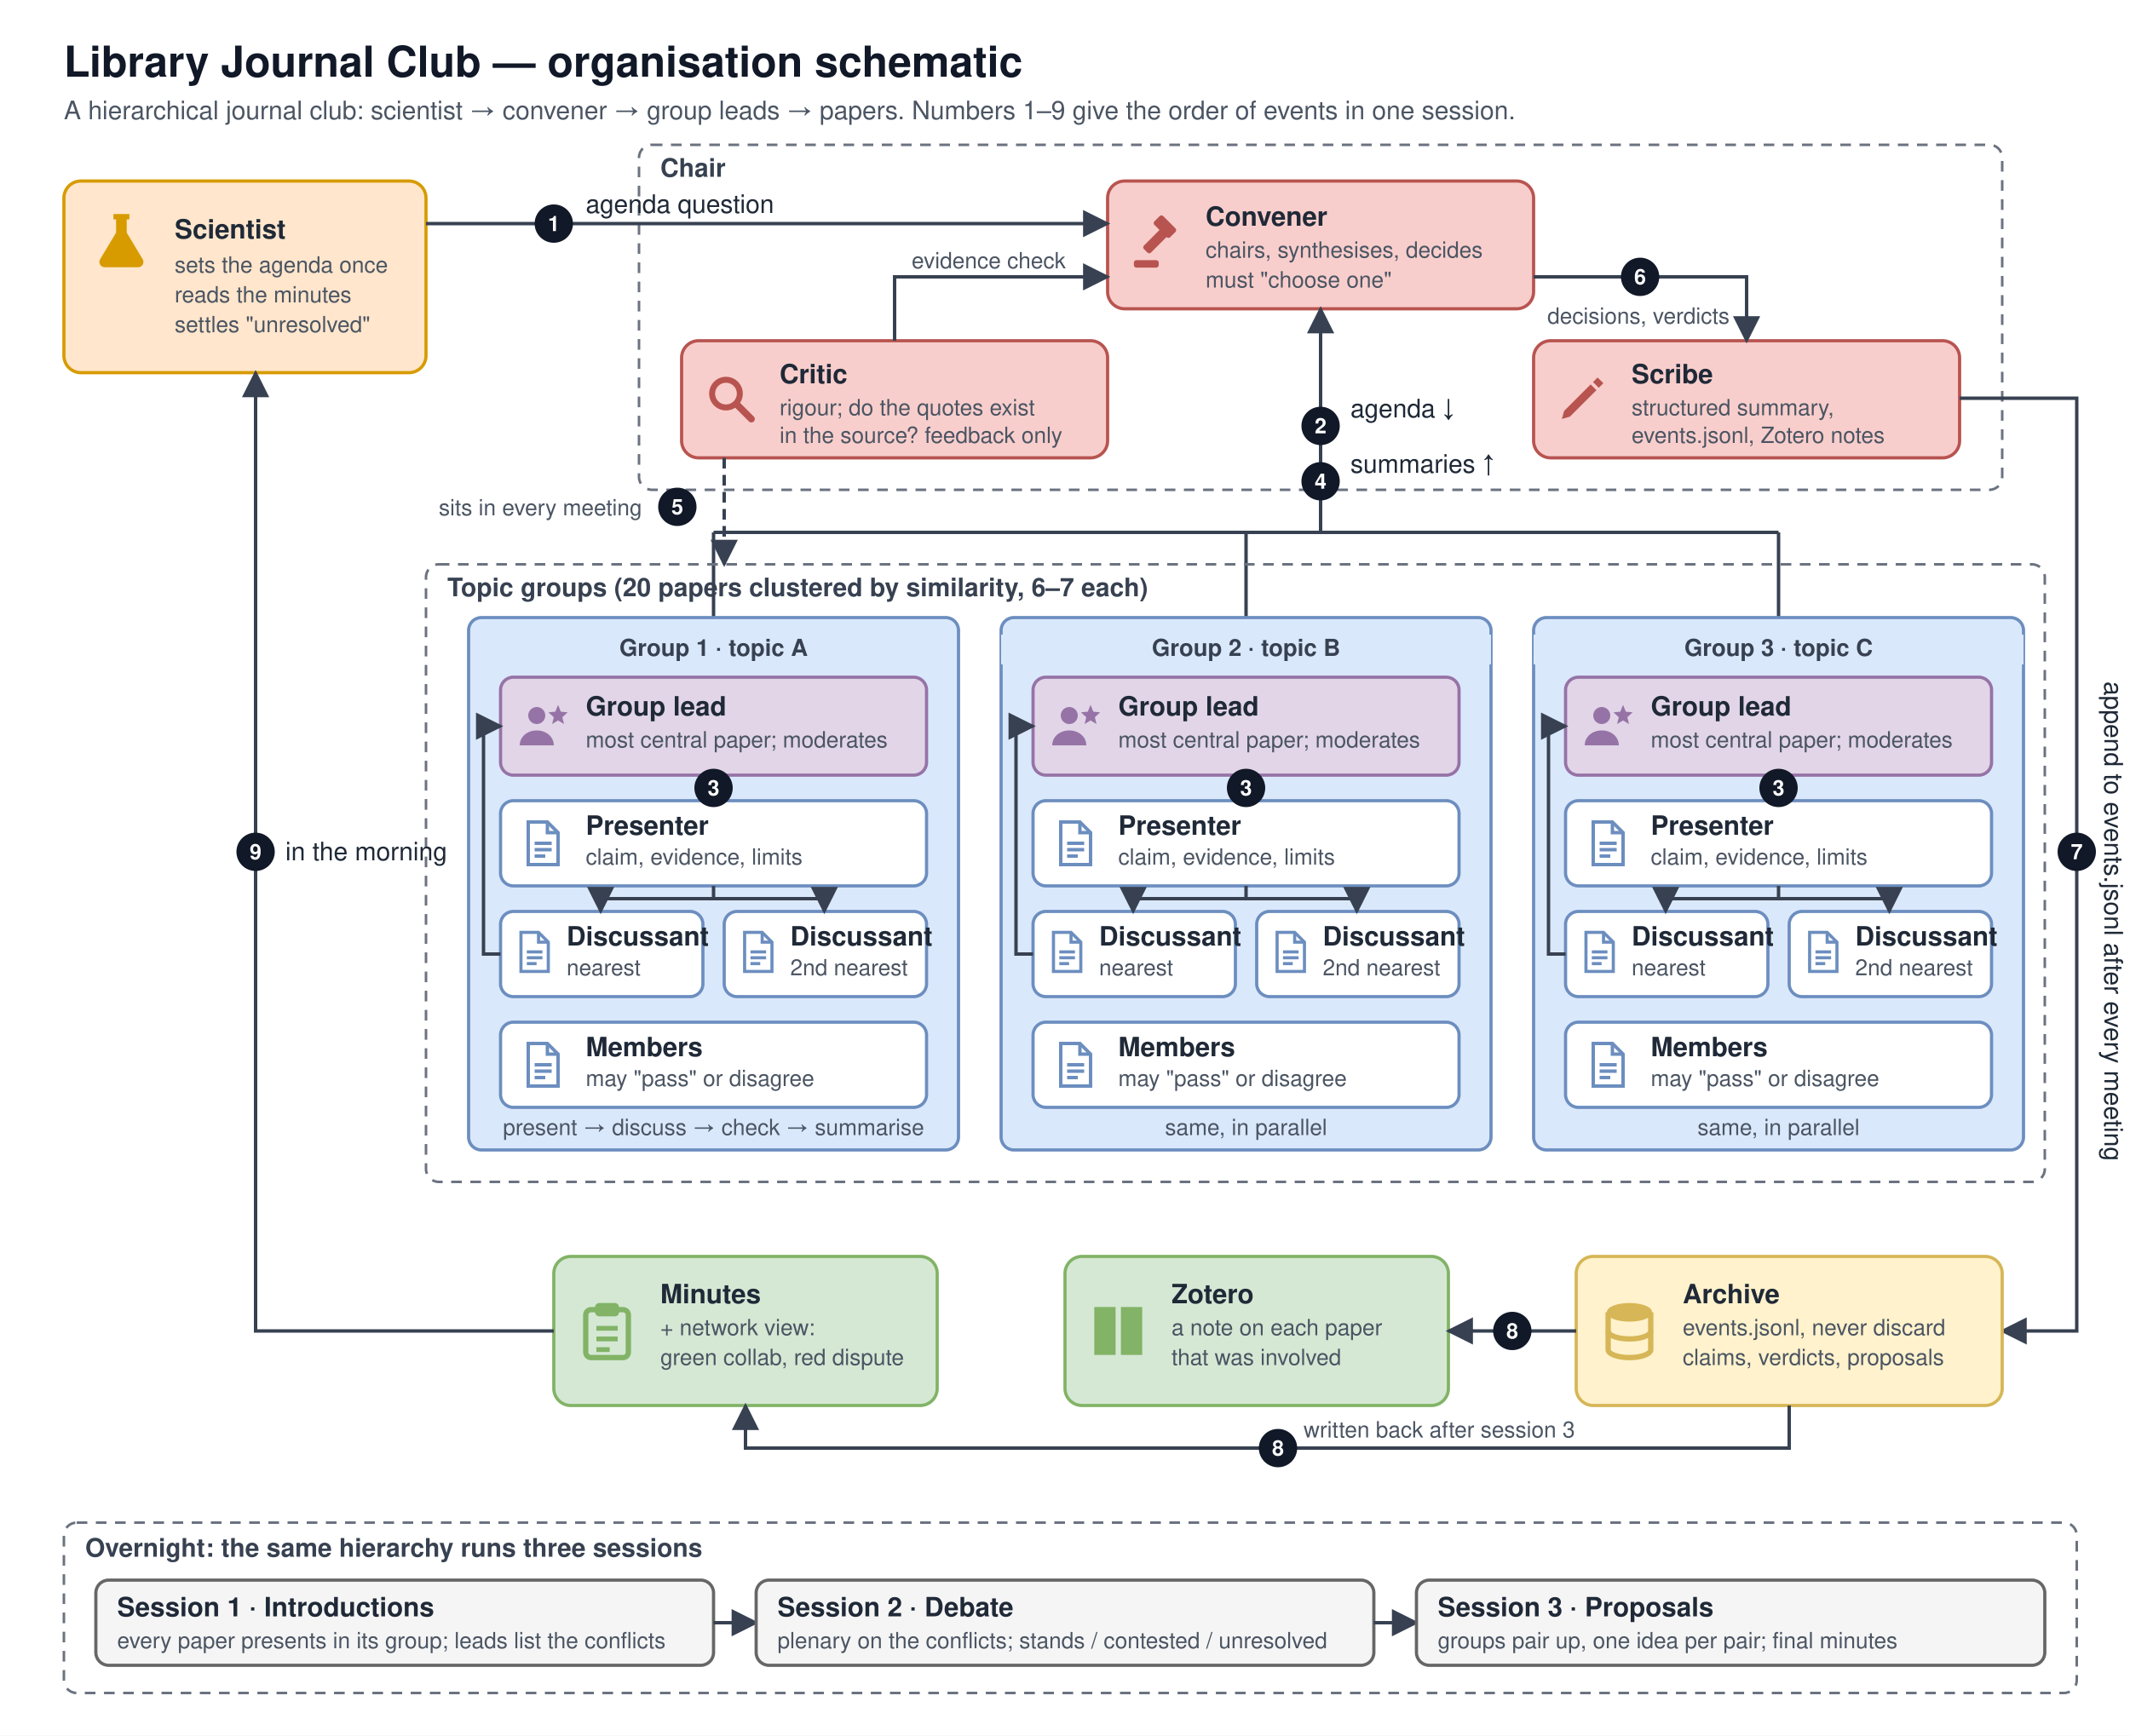
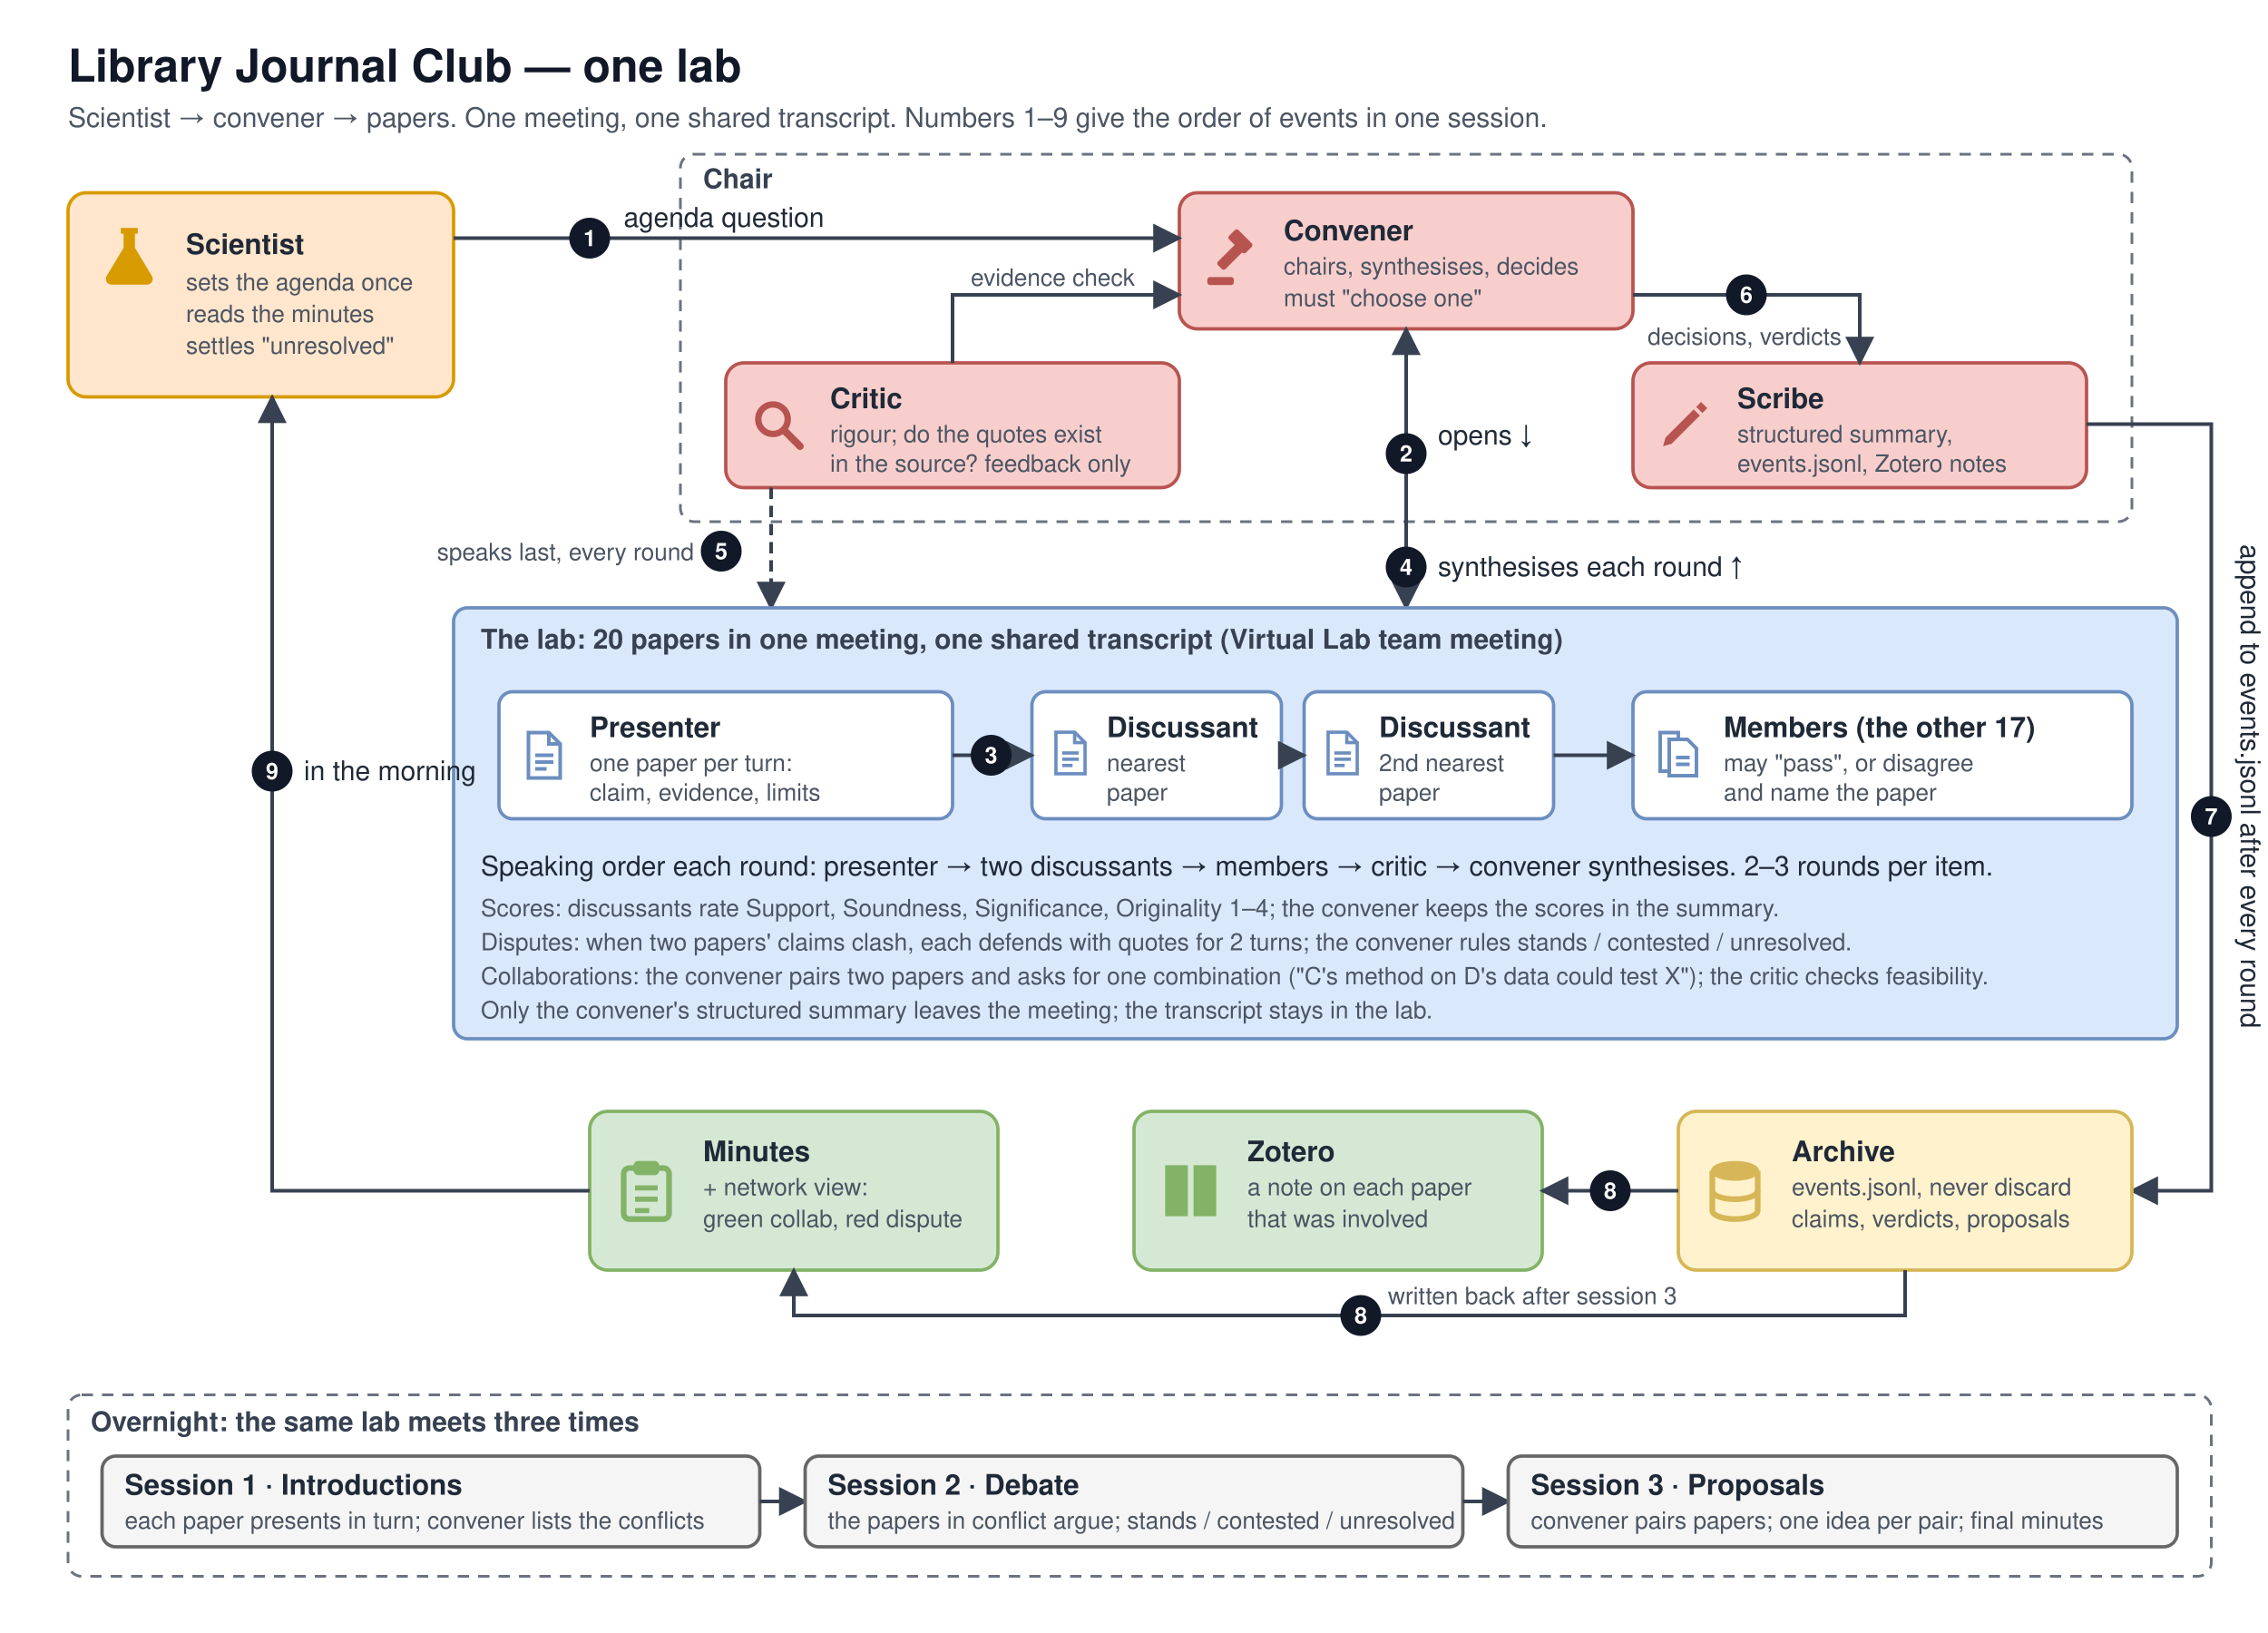
- <svg xmlns="http://www.w3.org/2000/svg" viewBox="0 0 1000 815" width="1000" height="815" font-family="Helvetica, Arial, sans-serif">
+ <svg xmlns="http://www.w3.org/2000/svg" viewBox="0 0 1000 720" width="1000" height="720" font-family="Helvetica, Arial, sans-serif">
  <style>
    .t { font-size: 12px; fill: #1f2937; }
    .ts { font-size: 10.5px; fill: #4b5563; }
    .tb { font-size: 12.5px; font-weight: 700; fill: #1f2937; }
    .title { font-size: 20px; font-weight: 700; fill: #111827; }
    .sub { font-size: 12px; fill: #4b5563; }
-     .lbl { font-size: 11px; font-weight: 700; fill: #374151; }
    .cont { fill: none; stroke: #6b7280; stroke-width: 1.2; stroke-dasharray: 5 4; }
    .contlbl { font-size: 12px; font-weight: 700; fill: #374151; }
    .scientist { fill: #ffe6cc; stroke: #d79b00; stroke-width: 1.5; }
    .chair { fill: #f8cecc; stroke: #b85450; stroke-width: 1.5; }
-     .lead { fill: #e1d5e7; stroke: #9673a6; stroke-width: 1.5; }
    .paper { fill: #ffffff; stroke: #6c8ebf; stroke-width: 1.5; }
-     .groupbox { fill: #dae8fc; stroke: #6c8ebf; stroke-width: 1.5; }
+     .lab { fill: #dae8fc; stroke: #6c8ebf; stroke-width: 1.5; }
    .archive { fill: #fff2cc; stroke: #d6b656; stroke-width: 1.5; }
    .output { fill: #d5e8d4; stroke: #82b366; stroke-width: 1.5; }
    .session { fill: #f5f5f5; stroke: #666666; stroke-width: 1.5; }
    .edge { fill: none; stroke: #374151; stroke-width: 1.6; }
    .edge2 { fill: none; stroke: #374151; stroke-width: 1.6; stroke-dasharray: 5 3; }
    .num { fill: #111827; }
    .numt { font-size: 10px; font-weight: 700; fill: #ffffff; }
  </style>
  <defs>
    <marker id="ah" viewBox="0 0 10 10" refX="9" refY="5" markerWidth="8" markerHeight="8" orient="auto-start-reverse">
      <path d="M0 0L10 5L0 10z" fill="#374151" />
    </marker>
    <symbol id="i-flask" viewBox="0 0 24 24">
      <path d="M9 2h6v2h-1v5l6 10a2 2 0 0 1-1.7 3H5.7A2 2 0 0 1 4 19l6-10V4H9z" />
    </symbol>
    <symbol id="i-gavel" viewBox="0 0 24 24">
      <rect x="2" y="19" width="10" height="3" rx="1" />
      <rect x="5" y="9" width="12" height="4" rx="1" transform="rotate(-45 11 11)" />
      <rect x="12" y="1" width="5" height="9" rx="1" transform="rotate(-45 14.5 5.5)" />
    </symbol>
    <symbol id="i-magnifier" viewBox="0 0 24 24">
      <circle cx="10" cy="10" r="6" fill="none" stroke-width="2.6" />
      <path d="M14.5 14.5l6.5 6.5" stroke-width="3" stroke-linecap="round" />
    </symbol>
    <symbol id="i-pen" viewBox="0 0 24 24">
      <path d="M3 21l3.5-1L18 8.5l-2.5-2.5L4 17.5z" />
      <path d="M16.5 5l2-2 2.5 2.5-2 2z" />
    </symbol>
-     <symbol id="i-lead" viewBox="0 0 24 24">
-       <circle cx="9" cy="7" r="4" />
-       <path d="M1 21c0-4 3.5-7 8-7s8 3 8 7z" />
-       <polygon points="19,2 20.3,5.2 23.5,5.5 21,7.8 21.8,11 19,9.3 16.2,11 17,7.8 14.5,5.5 17.7,5.2" />
-     </symbol>
    <symbol id="i-doc" viewBox="0 0 24 24">
      <path d="M5 2h9l5 5v15H5z" stroke-width="1.6" />
      <path d="M14 2v5h5M8 12h8M8 15h8M8 18h5" fill="none" stroke-width="1.6" />
+     </symbol>
+     <symbol id="i-docs" viewBox="0 0 24 24">
+       <path d="M8 5h8l4 4v12H8z" stroke-width="1.6" />
+       <path d="M4 2h8v3H8v14H4z" stroke-width="1.6" />
+       <path d="M11 13h6M11 16h6" fill="none" stroke-width="1.6" />
    </symbol>
    <symbol id="i-db" viewBox="0 0 24 24">
      <ellipse cx="12" cy="5" rx="8" ry="3" />
      <path d="M4 5v14c0 1.7 3.6 3 8 3s8-1.3 8-3V5" fill="none" stroke-width="2" />
      <path d="M4 12c0 1.7 3.6 3 8 3s8-1.3 8-3" fill="none" stroke-width="2" />
    </symbol>
    <symbol id="i-book" viewBox="0 0 24 24">
      <path d="M3 3h8v18H3z" />
      <path d="M13 3h8v18h-8z" />
    </symbol>
    <symbol id="i-minutes" viewBox="0 0 24 24">
      <rect x="4" y="4" width="16" height="18" rx="2" fill="none" stroke-width="2" />
      <rect x="8" y="2" width="8" height="4" rx="1" />
      <path d="M8 11h8M8 15h8M8 19h5" fill="none" stroke-width="1.8" />
    </symbol>
  </defs>
-   <rect x="0" y="0" width="1000" height="815" fill="#ffffff" />
-   <text x="30" y="36" class="title">Library Journal Club — organisation schematic</text>
-   <text x="30" y="56" class="sub">A hierarchical journal club: scientist → convener → group leads → papers. Numbers 1–9 give the order of events in one session.</text>
+   <rect x="0" y="0" width="1000" height="720" fill="#ffffff" />
+   <text x="30" y="36" class="title">Library Journal Club — one lab</text>
+   <text x="30" y="56" class="sub">Scientist → convener → papers. One meeting, one shared transcript. Numbers 1–9 give the order of events in one session.</text>
  <rect x="30" y="85" width="170" height="90" rx="8" class="scientist" />
  <use href="#i-flask" x="42" y="98" width="30" height="30" fill="#d79b00" />
  <text x="82" y="112" class="tb">Scientist</text>
  <text x="82" y="128" class="ts">sets the agenda once</text>
  <text x="82" y="142" class="ts">reads the minutes</text>
  <text x="82" y="156" class="ts">settles "unresolved"</text>
  <rect x="300" y="68" width="640" height="162" rx="6" class="cont" />
  <text x="310" y="83" class="contlbl">Chair</text>
  <rect x="520" y="85" width="200" height="60" rx="8" class="chair" />
  <use href="#i-gavel" x="530" y="100" width="28" height="28" fill="#b85450" />
  <text x="566" y="106" class="tb">Convener</text>
  <text x="566" y="121" class="ts">chairs, synthesises, decides</text>
  <text x="566" y="135" class="ts">must "choose one"</text>
  <rect x="320" y="160" width="200" height="55" rx="8" class="chair" />
  <use href="#i-magnifier" x="330" y="174" width="26" height="26" fill="#b85450" stroke="#b85450" />
  <text x="366" y="180" class="tb">Critic</text>
  <text x="366" y="195" class="ts">rigour; do the quotes exist</text>
  <text x="366" y="208" class="ts">in the source? feedback only</text>
  <rect x="720" y="160" width="200" height="55" rx="8" class="chair" />
  <use href="#i-pen" x="730" y="174" width="26" height="26" fill="#b85450" />
  <text x="766" y="180" class="tb">Scribe</text>
  <text x="766" y="195" class="ts">structured summary,</text>
  <text x="766" y="208" class="ts">events.jsonl, Zotero notes</text>
  <path d="M200 105H520" class="edge" marker-end="url(#ah)" />
  <circle cx="260" cy="105" r="9" class="num" />
  <text x="260" y="108.5" class="numt" text-anchor="middle">1</text>
  <text x="275" y="100" class="t">agenda question</text>
  <path d="M420 160V130H520" class="edge" marker-end="url(#ah)" />
  <text x="428" y="126" class="ts">evidence check</text>
  <path d="M720 130H820V160" class="edge" marker-end="url(#ah)" />
  <circle cx="770" cy="130" r="9" class="num" />
  <text x="770" y="133.5" class="numt" text-anchor="middle">6</text>
  <text x="812" y="152" class="ts" text-anchor="end">decisions, verdicts</text>
-   <path d="M620 145V250" class="edge" marker-start="url(#ah)" />
-   <path d="M335 250H835" class="edge" />
-   <path d="M335 250V318" class="edge" marker-end="url(#ah)" />
-   <path d="M585 250V318" class="edge" marker-end="url(#ah)" />
-   <path d="M835 250V318" class="edge" marker-end="url(#ah)" />
+   <path d="M620 145V268" class="edge" marker-start="url(#ah)" marker-end="url(#ah)" />
  <circle cx="620" cy="200" r="9" class="num" />
  <text x="620" y="203.5" class="numt" text-anchor="middle">2</text>
-   <text x="634" y="196" class="t">agenda ↓</text>
-   <circle cx="620" cy="226" r="9" class="num" />
-   <text x="620" y="229.5" class="numt" text-anchor="middle">4</text>
-   <text x="634" y="222" class="t">summaries ↑</text>
-   <path d="M340 215V265" class="edge2" marker-end="url(#ah)" />
-   <circle cx="318" cy="238" r="9" class="num" />
-   <text x="318" y="241.5" class="numt" text-anchor="middle">5</text>
-   <text x="206" y="242" class="ts">sits in every meeting</text>
-   <rect x="200" y="265" width="760" height="290" rx="6" class="cont" />
-   <text x="210" y="280" class="contlbl">Topic groups (20 papers clustered by similarity, 6–7 each)</text>
-   <g id="g1">
-     <rect x="220" y="290" width="230" height="250" rx="6" class="groupbox" />
-     <text x="335" y="308" class="lbl" text-anchor="middle">Group 1 · topic A</text>
-     <rect x="235" y="318" width="200" height="46" rx="6" class="lead" />
-     <use href="#i-lead" x="243" y="329" width="24" height="24" fill="#9673a6" />
-     <text x="275" y="336" class="tb">Group lead</text>
-     <text x="275" y="351" class="ts">most central paper; moderates</text>
-     <rect x="235" y="376" width="200" height="40" rx="6" class="paper" />
-     <use href="#i-doc" x="243" y="384" width="24" height="24" fill="#ffffff" stroke="#6c8ebf" />
-     <text x="275" y="392" class="tb">Presenter</text>
-     <text x="275" y="406" class="ts">claim, evidence, limits</text>
-     <rect x="235" y="428" width="95" height="40" rx="6" class="paper" />
-     <use href="#i-doc" x="240" y="436" width="22" height="22" fill="#ffffff" stroke="#6c8ebf" />
-     <text x="266" y="444" class="tb">Discussant</text>
-     <text x="266" y="458" class="ts">nearest</text>
-     <rect x="340" y="428" width="95" height="40" rx="6" class="paper" />
-     <use href="#i-doc" x="345" y="436" width="22" height="22" fill="#ffffff" stroke="#6c8ebf" />
-     <text x="371" y="444" class="tb">Discussant</text>
-     <text x="371" y="458" class="ts">2nd nearest</text>
-     <rect x="235" y="480" width="200" height="40" rx="6" class="paper" />
-     <use href="#i-doc" x="243" y="488" width="24" height="24" fill="#ffffff" stroke="#6c8ebf" />
-     <text x="275" y="496" class="tb">Members</text>
-     <text x="275" y="510" class="ts">may "pass" or disagree</text>
-     <path d="M335 416V422H282V428" class="edge" marker-end="url(#ah)" />
-     <path d="M335 422H387V428" class="edge" marker-end="url(#ah)" />
-     <path d="M235 448H227V341H235" class="edge" marker-end="url(#ah)" />
-     <circle cx="335" cy="370" r="9" class="num" />
-     <text x="335" y="373.5" class="numt" text-anchor="middle">3</text>
-   </g>
-   <use href="#g1" x="250" y="0" />
-   <use href="#g1" x="500" y="0" />
-   <rect x="470" y="298" width="230" height="14" fill="#dae8fc" />
-   <text x="585" y="308" class="lbl" text-anchor="middle">Group 2 · topic B</text>
-   <rect x="720" y="298" width="230" height="14" fill="#dae8fc" />
-   <text x="835" y="308" class="lbl" text-anchor="middle">Group 3 · topic C</text>
-   <text x="335" y="533" class="ts" text-anchor="middle">present → discuss → check → summarise</text>
-   <text x="585" y="533" class="ts" text-anchor="middle">same, in parallel</text>
-   <text x="835" y="533" class="ts" text-anchor="middle">same, in parallel</text>
-   <path d="M920 187H975V625H940" class="edge" marker-end="url(#ah)" />
-   <circle cx="975" cy="400" r="9" class="num" />
-   <text x="975" y="403.5" class="numt" text-anchor="middle">7</text>
-   <text x="988" y="320" class="t" transform="rotate(90 988 320)">append to events.jsonl after every meeting</text>
-   <rect x="740" y="590" width="200" height="70" rx="8" class="archive" />
-   <use href="#i-db" x="750" y="610" width="30" height="30" fill="#d6b656" stroke="#d6b656" />
-   <text x="790" y="612" class="tb">Archive</text>
-   <text x="790" y="627" class="ts">events.jsonl, never discard</text>
-   <text x="790" y="641" class="ts">claims, verdicts, proposals</text>
-   <rect x="500" y="590" width="180" height="70" rx="8" class="output" />
-   <use href="#i-book" x="510" y="610" width="30" height="30" fill="#82b366" />
-   <text x="550" y="612" class="tb">Zotero</text>
-   <text x="550" y="627" class="ts">a note on each paper</text>
-   <text x="550" y="641" class="ts">that was involved</text>
-   <rect x="260" y="590" width="180" height="70" rx="8" class="output" />
-   <use href="#i-minutes" x="270" y="610" width="30" height="30" fill="#82b366" stroke="#82b366" />
-   <text x="310" y="612" class="tb">Minutes</text>
-   <text x="310" y="627" class="ts">+ network view:</text>
-   <text x="310" y="641" class="ts">green collab, red dispute</text>
-   <path d="M740 625H680" class="edge" marker-end="url(#ah)" />
-   <circle cx="710" cy="625" r="9" class="num" />
-   <text x="710" y="628.5" class="numt" text-anchor="middle">8</text>
-   <path d="M840 660V680H350V660" class="edge" marker-end="url(#ah)" />
-   <circle cx="600" cy="680" r="9" class="num" />
-   <text x="600" y="683.5" class="numt" text-anchor="middle">8</text>
-   <text x="612" y="675" class="ts">written back after session 3</text>
-   <path d="M260 625H120V175" class="edge" marker-end="url(#ah)" />
-   <circle cx="120" cy="400" r="9" class="num" />
-   <text x="120" y="403.5" class="numt" text-anchor="middle">9</text>
-   <text x="134" y="404" class="t">in the morning</text>
-   <rect x="30" y="715" width="945" height="80" rx="6" class="cont" />
-   <text x="40" y="731" class="contlbl">Overnight: the same hierarchy runs three sessions</text>
-   <rect x="45" y="742" width="290" height="40" rx="6" class="session" />
-   <text x="55" y="759" class="tb">Session 1 · Introductions</text>
-   <text x="55" y="774" class="ts">every paper presents in its group; leads list the conflicts</text>
-   <path d="M335 762H355" class="edge" marker-end="url(#ah)" />
-   <rect x="355" y="742" width="290" height="40" rx="6" class="session" />
-   <text x="365" y="759" class="tb">Session 2 · Debate</text>
-   <text x="365" y="774" class="ts">plenary on the conflicts; stands / contested / unresolved</text>
-   <path d="M645 762H665" class="edge" marker-end="url(#ah)" />
-   <rect x="665" y="742" width="295" height="40" rx="6" class="session" />
-   <text x="675" y="759" class="tb">Session 3 · Proposals</text>
-   <text x="675" y="774" class="ts">groups pair up, one idea per pair; final minutes</text>
+   <text x="634" y="196" class="t">opens ↓</text>
+   <circle cx="620" cy="250" r="9" class="num" />
+   <text x="620" y="253.5" class="numt" text-anchor="middle">4</text>
+   <text x="634" y="254" class="t">synthesises each round ↑</text>
+   <path d="M340 215V268" class="edge2" marker-end="url(#ah)" />
+   <circle cx="318" cy="243" r="9" class="num" />
+   <text x="318" y="246.5" class="numt" text-anchor="middle">5</text>
+   <text x="306" y="247" class="ts" text-anchor="end">speaks last, every round</text>
+   <rect x="200" y="268" width="760" height="190" rx="6" class="lab" />
+   <text x="212" y="286" class="contlbl">The lab: 20 papers in one meeting, one shared transcript (Virtual Lab team meeting)</text>
+   <rect x="220" y="305" width="200" height="56" rx="6" class="paper" />
+   <use href="#i-doc" x="228" y="321" width="24" height="24" fill="#ffffff" stroke="#6c8ebf" />
+   <text x="260" y="325" class="tb">Presenter</text>
+   <text x="260" y="340" class="ts">one paper per turn:</text>
+   <text x="260" y="353" class="ts">claim, evidence, limits</text>
+   <rect x="455" y="305" width="110" height="56" rx="6" class="paper" />
+   <use href="#i-doc" x="461" y="321" width="22" height="22" fill="#ffffff" stroke="#6c8ebf" />
+   <text x="488" y="325" class="tb">Discussant</text>
+   <text x="488" y="340" class="ts">nearest</text>
+   <text x="488" y="353" class="ts">paper</text>
+   <rect x="575" y="305" width="110" height="56" rx="6" class="paper" />
+   <use href="#i-doc" x="581" y="321" width="22" height="22" fill="#ffffff" stroke="#6c8ebf" />
+   <text x="608" y="325" class="tb">Discussant</text>
+   <text x="608" y="340" class="ts">2nd nearest</text>
+   <text x="608" y="353" class="ts">paper</text>
+   <rect x="720" y="305" width="220" height="56" rx="6" class="paper" />
+   <use href="#i-docs" x="728" y="321" width="24" height="24" fill="#ffffff" stroke="#6c8ebf" />
+   <text x="760" y="325" class="tb">Members (the other 17)</text>
+   <text x="760" y="340" class="ts">may "pass", or disagree</text>
+   <text x="760" y="353" class="ts">and name the paper</text>
+   <path d="M420 333H455" class="edge" marker-end="url(#ah)" />
+   <circle cx="437" cy="333" r="9" class="num" />
+   <text x="437" y="336.5" class="numt" text-anchor="middle">3</text>
+   <path d="M565 333H575" class="edge" marker-end="url(#ah)" />
+   <path d="M685 333H720" class="edge" marker-end="url(#ah)" />
+   <text x="212" y="386" class="t">Speaking order each round: presenter → two discussants → members → critic → convener synthesises. 2–3 rounds per item.</text>
+   <text x="212" y="404" class="ts">Scores: discussants rate Support, Soundness, Significance, Originality 1–4; the convener keeps the scores in the summary.</text>
+   <text x="212" y="419" class="ts">Disputes: when two papers' claims clash, each defends with quotes for 2 turns; the convener rules stands / contested / unresolved.</text>
+   <text x="212" y="434" class="ts">Collaborations: the convener pairs two papers and asks for one combination ("C's method on D's data could test X"); the critic checks feasibility.</text>
+   <text x="212" y="449" class="ts">Only the convener's structured summary leaves the meeting; the transcript stays in the lab.</text>
+   <path d="M920 187H975V525H940" class="edge" marker-end="url(#ah)" />
+   <circle cx="975" cy="360" r="9" class="num" />
+   <text x="975" y="363.5" class="numt" text-anchor="middle">7</text>
+   <text x="988" y="240" class="t" transform="rotate(90 988 240)">append to events.jsonl after every round</text>
+   <rect x="740" y="490" width="200" height="70" rx="8" class="archive" />
+   <use href="#i-db" x="750" y="510" width="30" height="30" fill="#d6b656" stroke="#d6b656" />
+   <text x="790" y="512" class="tb">Archive</text>
+   <text x="790" y="527" class="ts">events.jsonl, never discard</text>
+   <text x="790" y="541" class="ts">claims, verdicts, proposals</text>
+   <rect x="500" y="490" width="180" height="70" rx="8" class="output" />
+   <use href="#i-book" x="510" y="510" width="30" height="30" fill="#82b366" />
+   <text x="550" y="512" class="tb">Zotero</text>
+   <text x="550" y="527" class="ts">a note on each paper</text>
+   <text x="550" y="541" class="ts">that was involved</text>
+   <rect x="260" y="490" width="180" height="70" rx="8" class="output" />
+   <use href="#i-minutes" x="270" y="510" width="30" height="30" fill="#82b366" stroke="#82b366" />
+   <text x="310" y="512" class="tb">Minutes</text>
+   <text x="310" y="527" class="ts">+ network view:</text>
+   <text x="310" y="541" class="ts">green collab, red dispute</text>
+   <path d="M740 525H680" class="edge" marker-end="url(#ah)" />
+   <circle cx="710" cy="525" r="9" class="num" />
+   <text x="710" y="528.5" class="numt" text-anchor="middle">8</text>
+   <path d="M840 560V580H350V560" class="edge" marker-end="url(#ah)" />
+   <circle cx="600" cy="580" r="9" class="num" />
+   <text x="600" y="583.5" class="numt" text-anchor="middle">8</text>
+   <text x="612" y="575" class="ts">written back after session 3</text>
+   <path d="M260 525H120V175" class="edge" marker-end="url(#ah)" />
+   <circle cx="120" cy="340" r="9" class="num" />
+   <text x="120" y="343.5" class="numt" text-anchor="middle">9</text>
+   <text x="134" y="344" class="t">in the morning</text>
+   <rect x="30" y="615" width="945" height="80" rx="6" class="cont" />
+   <text x="40" y="631" class="contlbl">Overnight: the same lab meets three times</text>
+   <rect x="45" y="642" width="290" height="40" rx="6" class="session" />
+   <text x="55" y="659" class="tb">Session 1 · Introductions</text>
+   <text x="55" y="674" class="ts">each paper presents in turn; convener lists the conflicts</text>
+   <path d="M335 662H355" class="edge" marker-end="url(#ah)" />
+   <rect x="355" y="642" width="290" height="40" rx="6" class="session" />
+   <text x="365" y="659" class="tb">Session 2 · Debate</text>
+   <text x="365" y="674" class="ts">the papers in conflict argue; stands / contested / unresolved</text>
+   <path d="M645 662H665" class="edge" marker-end="url(#ah)" />
+   <rect x="665" y="642" width="295" height="40" rx="6" class="session" />
+   <text x="675" y="659" class="tb">Session 3 · Proposals</text>
+   <text x="675" y="674" class="ts">convener pairs papers; one idea per pair; final minutes</text>
</svg>
